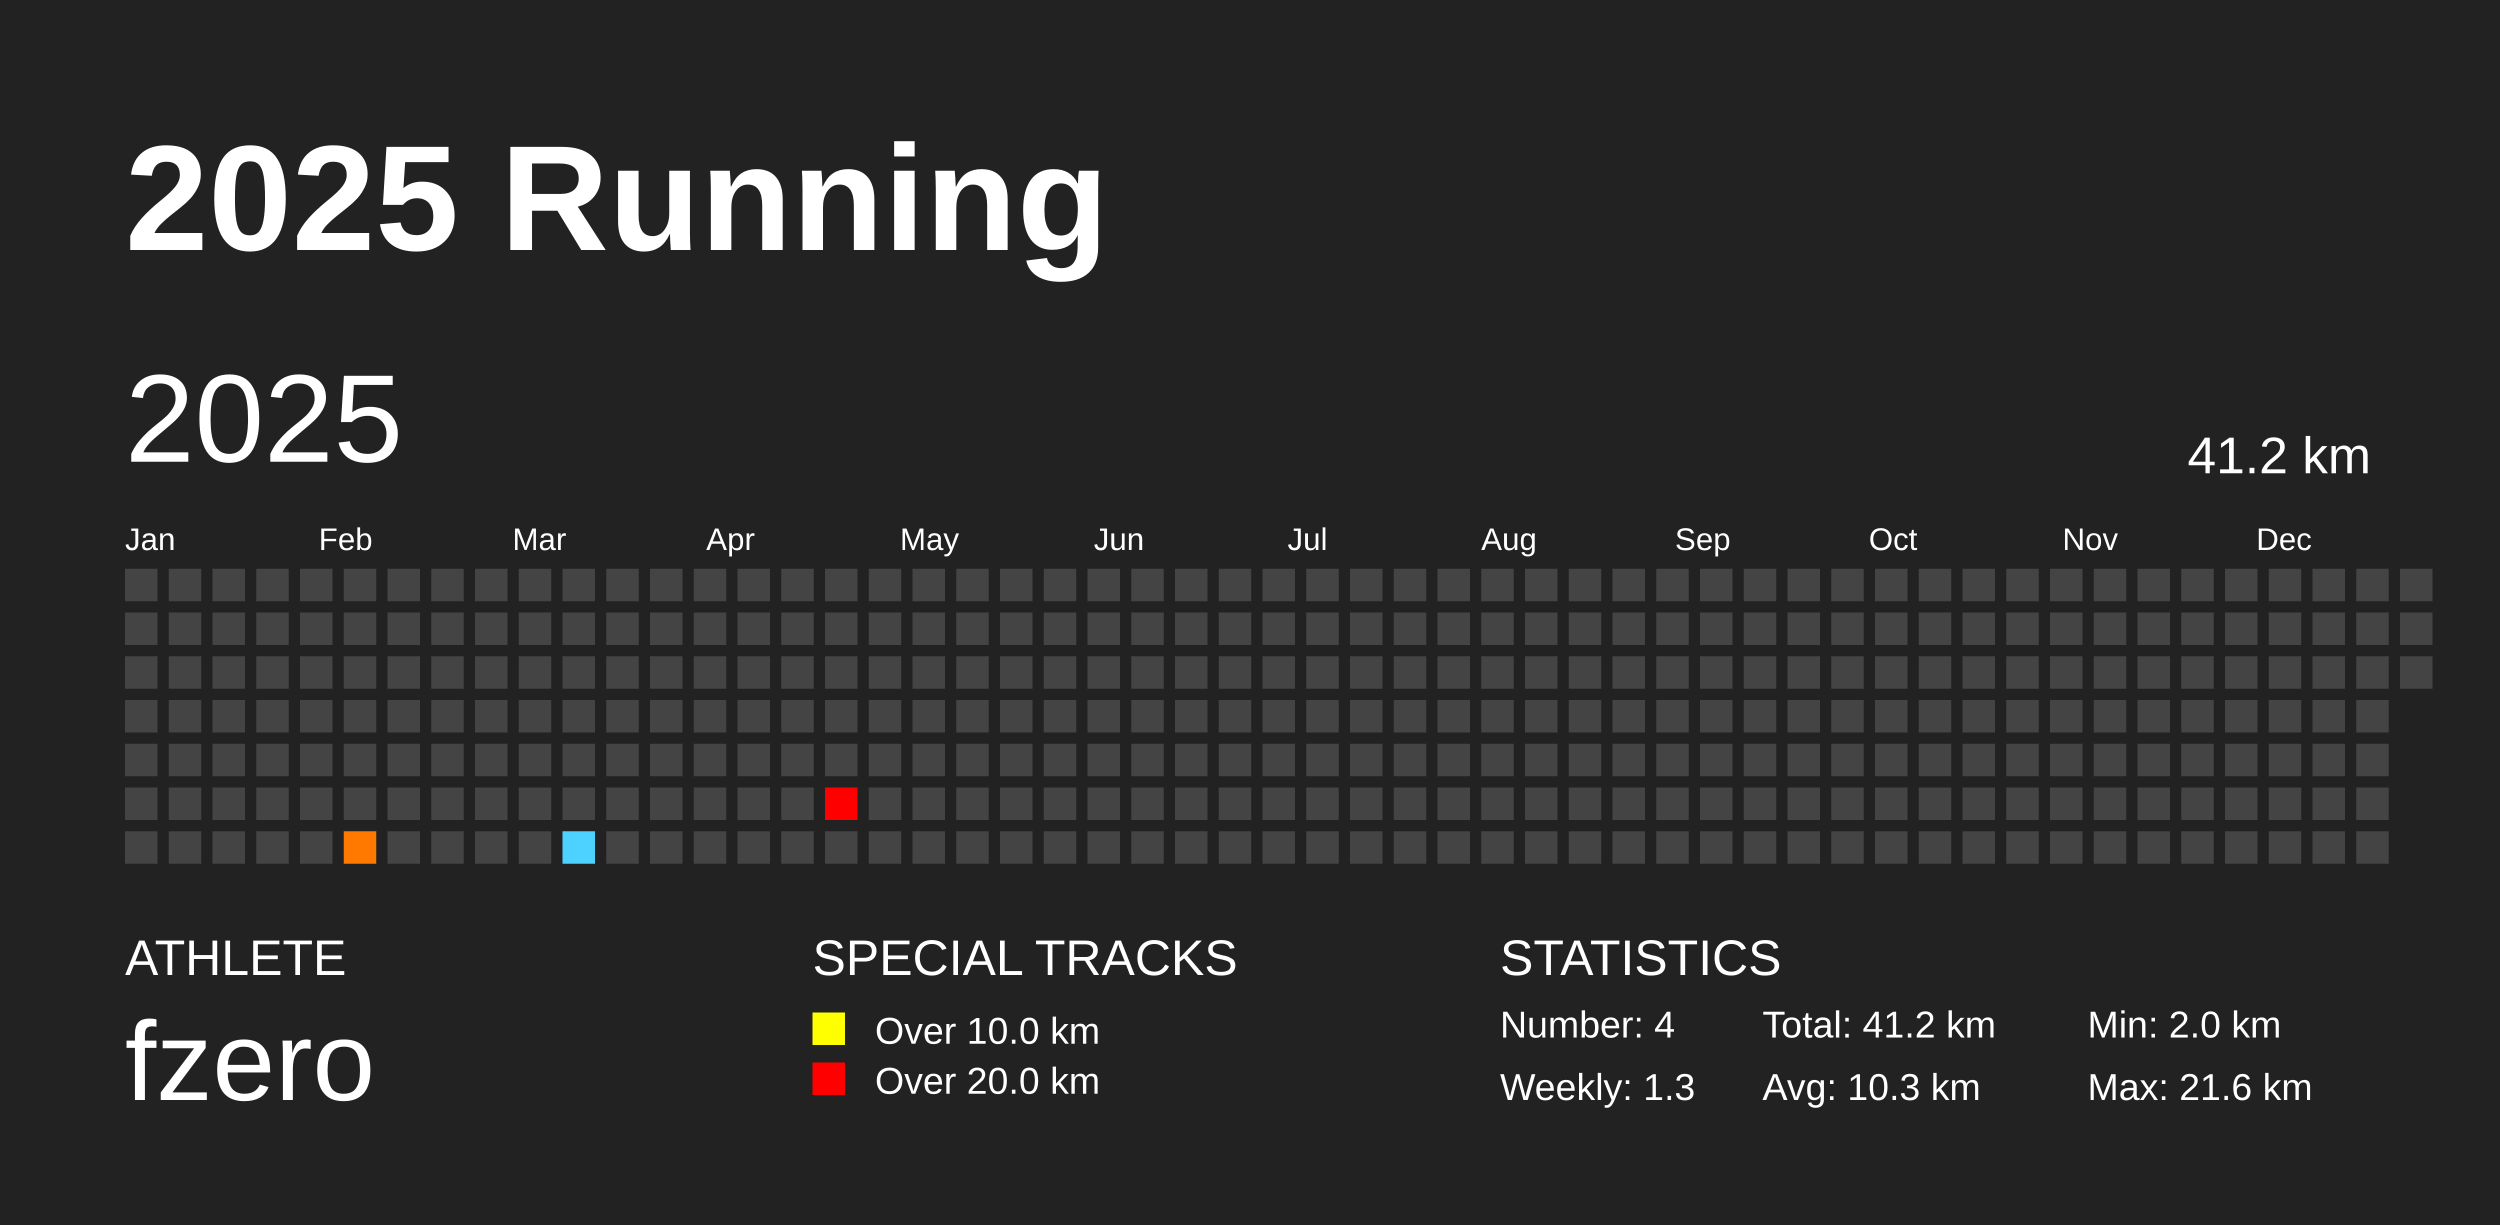
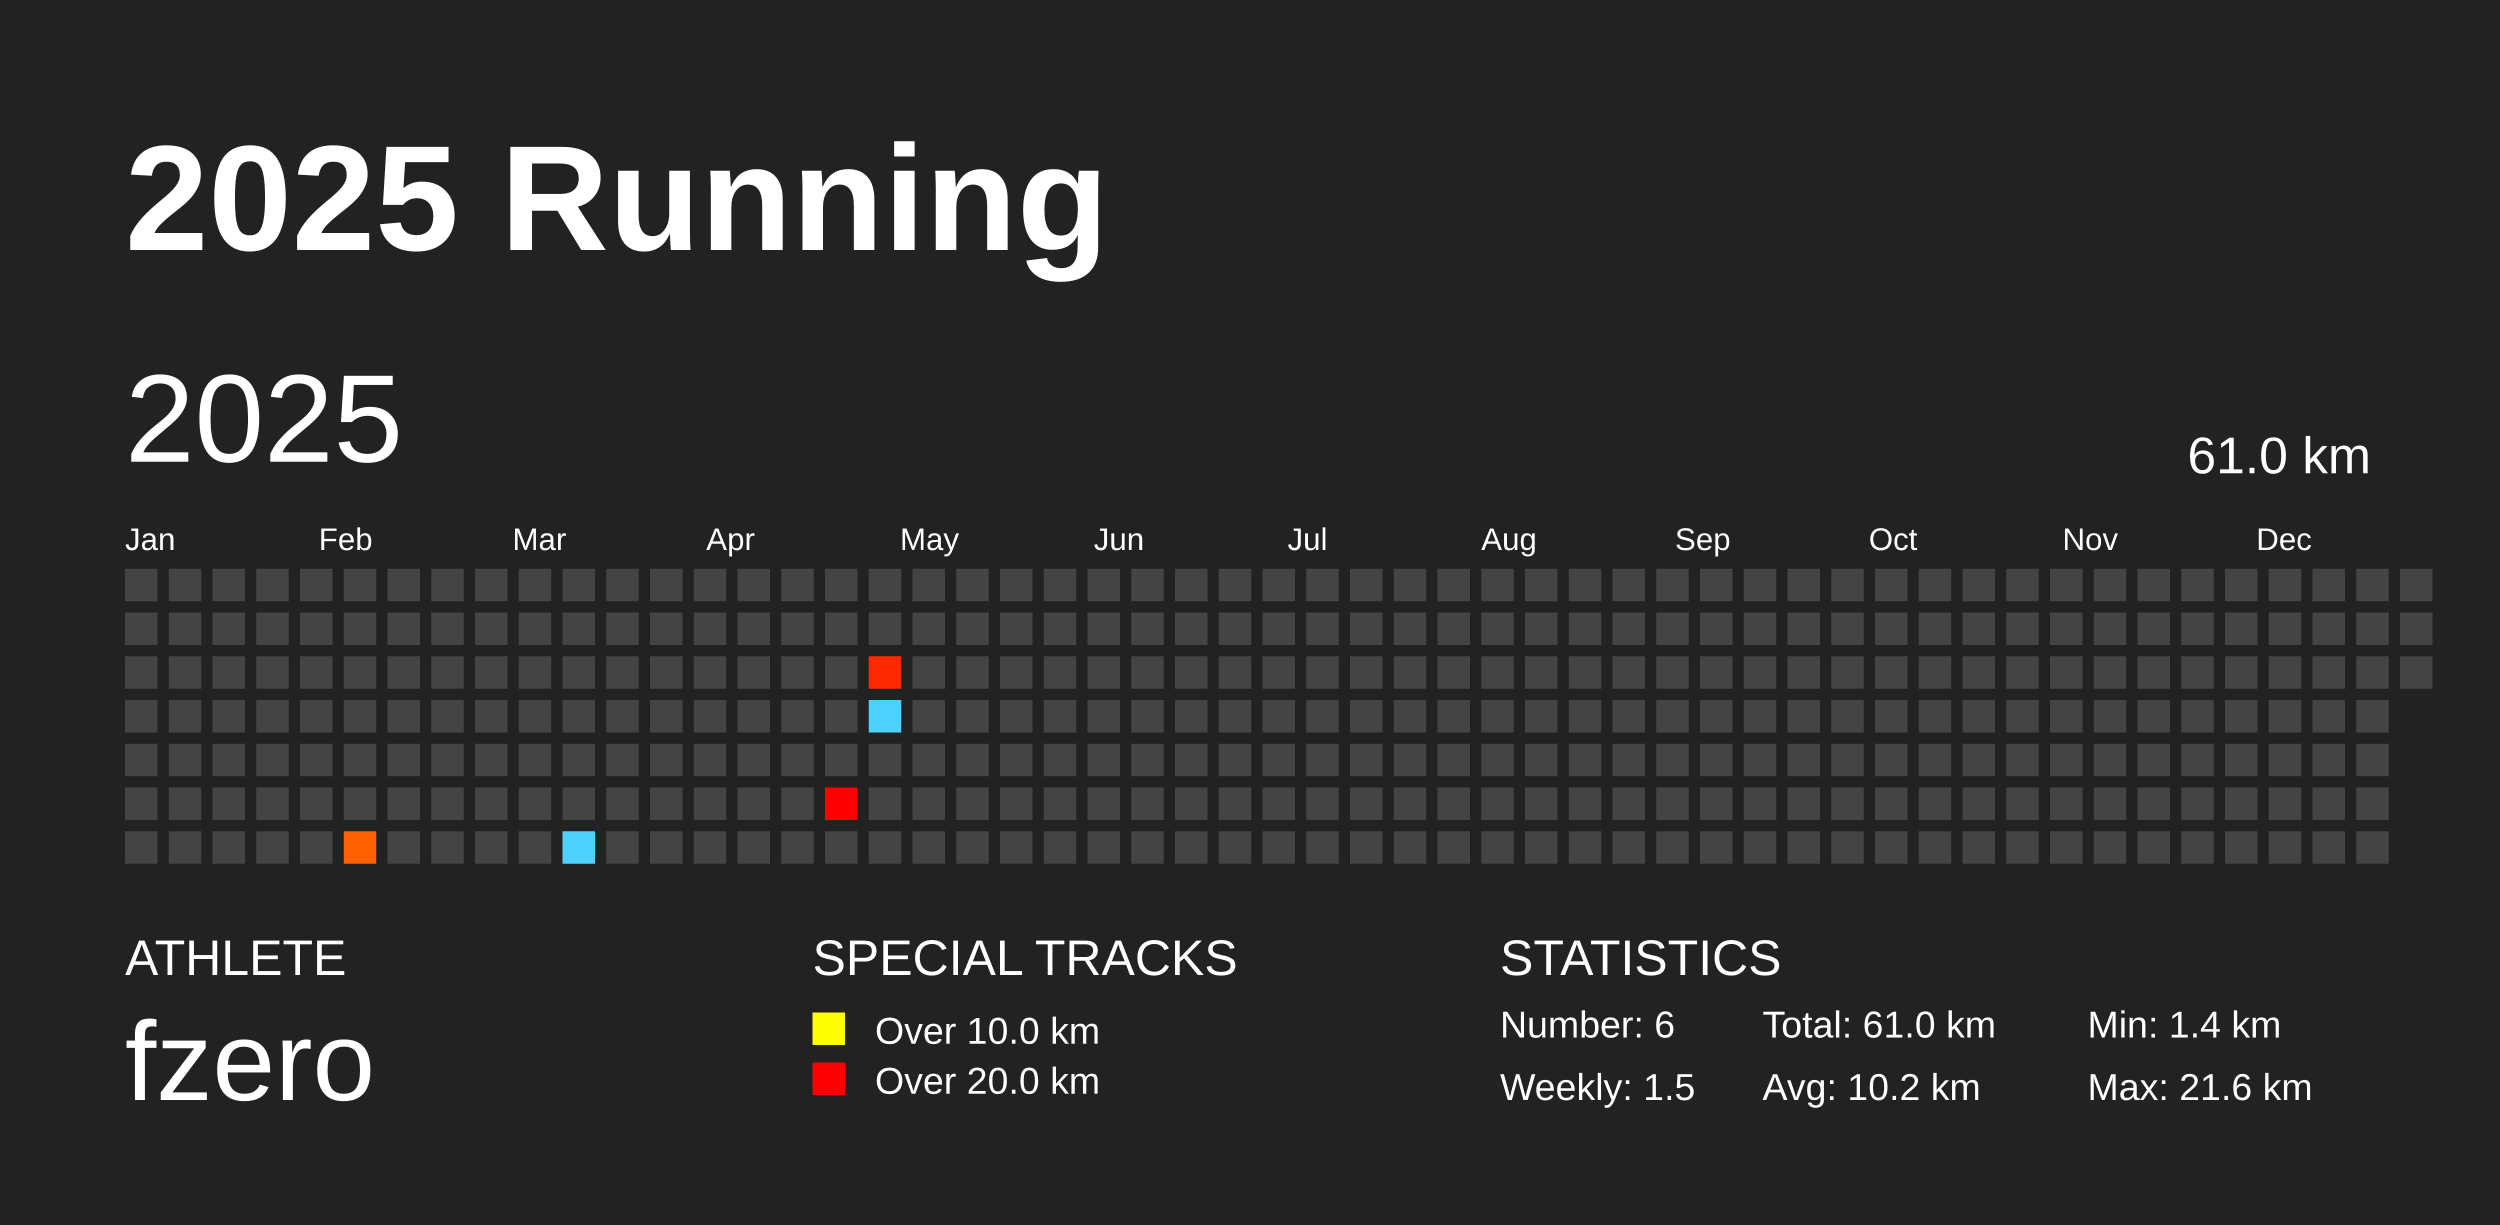
<svg xmlns="http://www.w3.org/2000/svg" baseProfile="full" height="98mm" version="1.1" viewBox="0,0,200,98" width="200mm">
  <defs />
  <rect fill="#222222" height="98" width="200" x="0" y="0" />
  <text fill="#FFFFFF" style="font-size:12px; font-family:Arial; font-weight:bold;" x="10" y="20">2025 Running</text>
  <text fill="#FFFFFF" style="font-size:4px; font-family:Arial" x="10" y="78">ATHLETE</text>
  <text fill="#FFFFFF" style="font-size:9px; font-family:Arial" x="10" y="88">fzero</text>
  <text fill="#FFFFFF" style="font-size:4px; font-family:Arial" x="65" y="78">SPECIAL TRACKS</text>
  <rect fill="yellow" height="2.6" width="2.6" x="65" y="81" />
  <text fill="#FFFFFF" style="font-size:3px; font-family:Arial" x="70" y="83.5">Over 10.0 km</text>
  <rect fill="red" height="2.6" width="2.6" x="65" y="85" />
  <text fill="#FFFFFF" style="font-size:3px; font-family:Arial" x="70" y="87.5">Over 20.0 km</text>
  <text fill="#FFFFFF" style="font-size:4px; font-family:Arial" x="120" y="78">STATISTICS</text>
-   <text fill="#FFFFFF" style="font-size:3px; font-family:Arial" x="120" y="83">Number: 4</text>
-   <text fill="#FFFFFF" style="font-size:3px; font-family:Arial" x="120" y="88">Weekly: 1.3</text>
-   <text fill="#FFFFFF" style="font-size:3px; font-family:Arial" x="141" y="83">Total: 41.2 km</text>
-   <text fill="#FFFFFF" style="font-size:3px; font-family:Arial" x="141" y="88">Avg: 10.3 km</text>
-   <text fill="#FFFFFF" style="font-size:3px; font-family:Arial" x="167" y="83">Min: 2.0 km</text>
+   <text fill="#FFFFFF" style="font-size:3px; font-family:Arial" x="120" y="83">Number: 6</text>
+   <text fill="#FFFFFF" style="font-size:3px; font-family:Arial" x="120" y="88">Weekly: 1.5</text>
+   <text fill="#FFFFFF" style="font-size:3px; font-family:Arial" x="141" y="83">Total: 61.0 km</text>
+   <text fill="#FFFFFF" style="font-size:3px; font-family:Arial" x="141" y="88">Avg: 10.2 km</text>
+   <text fill="#FFFFFF" style="font-size:3px; font-family:Arial" x="167" y="83">Min: 1.4 km</text>
  <text fill="#FFFFFF" style="font-size:3px; font-family:Arial" x="167" y="88">Max: 21.6 km</text>
  <text dominant-baseline="hanging" fill="#FFFFFF" style="font-size:10.0px; font-family:Arial;" x="10" y="30">2025</text>
-   <text dominant-baseline="hanging" fill="#FFFFFF" style="font-size:4.125px; font-family:Arial;" x="175" y="35">41.2 km</text>
+   <text dominant-baseline="hanging" fill="#FFFFFF" style="font-size:4.125px; font-family:Arial;" x="175" y="35">61.0 km</text>
  <text fill="#FFFFFF" style="font-size:2.5px; font-family:Arial" x="10.0" y="44">Jan</text>
  <text fill="#FFFFFF" style="font-size:2.5px; font-family:Arial" x="25.5" y="44">Feb</text>
  <text fill="#FFFFFF" style="font-size:2.5px; font-family:Arial" x="41.0" y="44">Mar</text>
  <text fill="#FFFFFF" style="font-size:2.5px; font-family:Arial" x="56.5" y="44">Apr</text>
  <text fill="#FFFFFF" style="font-size:2.5px; font-family:Arial" x="72.0" y="44">May</text>
  <text fill="#FFFFFF" style="font-size:2.5px; font-family:Arial" x="87.5" y="44">Jun</text>
  <text fill="#FFFFFF" style="font-size:2.5px; font-family:Arial" x="103.0" y="44">Jul</text>
  <text fill="#FFFFFF" style="font-size:2.5px; font-family:Arial" x="118.5" y="44">Aug</text>
  <text fill="#FFFFFF" style="font-size:2.5px; font-family:Arial" x="134.0" y="44">Sep</text>
  <text fill="#FFFFFF" style="font-size:2.5px; font-family:Arial" x="149.5" y="44">Oct</text>
  <text fill="#FFFFFF" style="font-size:2.5px; font-family:Arial" x="165.0" y="44">Nov</text>
  <text fill="#FFFFFF" style="font-size:2.5px; font-family:Arial" x="180.5" y="44">Dec</text>
  <rect fill="#444444" height="2.6" width="2.6" x="10.0" y="45.5" />
  <rect fill="#444444" height="2.6" width="2.6" x="10.0" y="49.0" />
  <rect fill="#444444" height="2.6" width="2.6" x="10.0" y="52.5" />
  <rect fill="#444444" height="2.6" width="2.6" x="10.0" y="56.0" />
  <rect fill="#444444" height="2.6" width="2.6" x="10.0" y="59.5" />
  <rect fill="#444444" height="2.6" width="2.6" x="10.0" y="63.0" />
  <rect fill="#444444" height="2.6" width="2.6" x="10.0" y="66.5" />
  <rect fill="#444444" height="2.6" width="2.6" x="13.5" y="45.5" />
  <rect fill="#444444" height="2.6" width="2.6" x="13.5" y="49.0" />
  <rect fill="#444444" height="2.6" width="2.6" x="13.5" y="52.5" />
  <rect fill="#444444" height="2.6" width="2.6" x="13.5" y="56.0" />
  <rect fill="#444444" height="2.6" width="2.6" x="13.5" y="59.5" />
  <rect fill="#444444" height="2.6" width="2.6" x="13.5" y="63.0" />
  <rect fill="#444444" height="2.6" width="2.6" x="13.5" y="66.5" />
  <rect fill="#444444" height="2.6" width="2.6" x="17.0" y="45.5" />
  <rect fill="#444444" height="2.6" width="2.6" x="17.0" y="49.0" />
  <rect fill="#444444" height="2.6" width="2.6" x="17.0" y="52.5" />
  <rect fill="#444444" height="2.6" width="2.6" x="17.0" y="56.0" />
  <rect fill="#444444" height="2.6" width="2.6" x="17.0" y="59.5" />
  <rect fill="#444444" height="2.6" width="2.6" x="17.0" y="63.0" />
  <rect fill="#444444" height="2.6" width="2.6" x="17.0" y="66.5" />
  <rect fill="#444444" height="2.6" width="2.6" x="20.5" y="45.5" />
  <rect fill="#444444" height="2.6" width="2.6" x="20.5" y="49.0" />
  <rect fill="#444444" height="2.6" width="2.6" x="20.5" y="52.5" />
  <rect fill="#444444" height="2.6" width="2.6" x="20.5" y="56.0" />
  <rect fill="#444444" height="2.6" width="2.6" x="20.5" y="59.5" />
  <rect fill="#444444" height="2.6" width="2.6" x="20.5" y="63.0" />
  <rect fill="#444444" height="2.6" width="2.6" x="20.5" y="66.5" />
  <rect fill="#444444" height="2.6" width="2.6" x="24.0" y="45.5" />
  <rect fill="#444444" height="2.6" width="2.6" x="24.0" y="49.0" />
  <rect fill="#444444" height="2.6" width="2.6" x="24.0" y="52.5" />
  <rect fill="#444444" height="2.6" width="2.6" x="24.0" y="56.0" />
  <rect fill="#444444" height="2.6" width="2.6" x="24.0" y="59.5" />
  <rect fill="#444444" height="2.6" width="2.6" x="24.0" y="63.0" />
  <rect fill="#444444" height="2.6" width="2.6" x="24.0" y="66.5" />
  <rect fill="#444444" height="2.6" width="2.6" x="27.5" y="45.5" />
  <rect fill="#444444" height="2.6" width="2.6" x="27.5" y="49.0" />
  <rect fill="#444444" height="2.6" width="2.6" x="27.5" y="52.5" />
  <rect fill="#444444" height="2.6" width="2.6" x="27.5" y="56.0" />
  <rect fill="#444444" height="2.6" width="2.6" x="27.5" y="59.5" />
  <rect fill="#444444" height="2.6" width="2.6" x="27.5" y="63.0" />
-   <rect fill="#ff7800" height="2.6" width="2.6" x="27.5" y="66.5" />
+   <rect fill="#ff6000" height="2.6" width="2.6" x="27.5" y="66.5" />
  <rect fill="#444444" height="2.6" width="2.6" x="31.0" y="45.5" />
  <rect fill="#444444" height="2.6" width="2.6" x="31.0" y="49.0" />
  <rect fill="#444444" height="2.6" width="2.6" x="31.0" y="52.5" />
  <rect fill="#444444" height="2.6" width="2.6" x="31.0" y="56.0" />
  <rect fill="#444444" height="2.6" width="2.6" x="31.0" y="59.5" />
  <rect fill="#444444" height="2.6" width="2.6" x="31.0" y="63.0" />
  <rect fill="#444444" height="2.6" width="2.6" x="31.0" y="66.5" />
  <rect fill="#444444" height="2.6" width="2.6" x="34.5" y="45.5" />
  <rect fill="#444444" height="2.6" width="2.6" x="34.5" y="49.0" />
  <rect fill="#444444" height="2.6" width="2.6" x="34.5" y="52.5" />
  <rect fill="#444444" height="2.6" width="2.6" x="34.5" y="56.0" />
  <rect fill="#444444" height="2.6" width="2.6" x="34.5" y="59.5" />
  <rect fill="#444444" height="2.6" width="2.6" x="34.5" y="63.0" />
  <rect fill="#444444" height="2.6" width="2.6" x="34.5" y="66.5" />
  <rect fill="#444444" height="2.6" width="2.6" x="38.0" y="45.5" />
  <rect fill="#444444" height="2.6" width="2.6" x="38.0" y="49.0" />
  <rect fill="#444444" height="2.6" width="2.6" x="38.0" y="52.5" />
  <rect fill="#444444" height="2.6" width="2.6" x="38.0" y="56.0" />
  <rect fill="#444444" height="2.6" width="2.6" x="38.0" y="59.5" />
  <rect fill="#444444" height="2.6" width="2.6" x="38.0" y="63.0" />
  <rect fill="#444444" height="2.6" width="2.6" x="38.0" y="66.5" />
  <rect fill="#444444" height="2.6" width="2.6" x="41.5" y="45.5" />
  <rect fill="#444444" height="2.6" width="2.6" x="41.5" y="49.0" />
  <rect fill="#444444" height="2.6" width="2.6" x="41.5" y="52.5" />
  <rect fill="#444444" height="2.6" width="2.6" x="41.5" y="56.0" />
  <rect fill="#444444" height="2.6" width="2.6" x="41.5" y="59.5" />
  <rect fill="#444444" height="2.6" width="2.6" x="41.5" y="63.0" />
  <rect fill="#444444" height="2.6" width="2.6" x="41.5" y="66.5" />
  <rect fill="#444444" height="2.6" width="2.6" x="45.0" y="45.5" />
  <rect fill="#444444" height="2.6" width="2.6" x="45.0" y="49.0" />
  <rect fill="#444444" height="2.6" width="2.6" x="45.0" y="52.5" />
  <rect fill="#444444" height="2.6" width="2.6" x="45.0" y="56.0" />
  <rect fill="#444444" height="2.6" width="2.6" x="45.0" y="59.5" />
  <rect fill="#444444" height="2.6" width="2.6" x="45.0" y="63.0" />
  <rect fill="#4dd2ff" height="2.6" width="2.6" x="45.0" y="66.5" />
  <rect fill="#444444" height="2.6" width="2.6" x="48.5" y="45.5" />
  <rect fill="#444444" height="2.6" width="2.6" x="48.5" y="49.0" />
  <rect fill="#444444" height="2.6" width="2.6" x="48.5" y="52.5" />
  <rect fill="#444444" height="2.6" width="2.6" x="48.5" y="56.0" />
  <rect fill="#444444" height="2.6" width="2.6" x="48.5" y="59.5" />
  <rect fill="#444444" height="2.6" width="2.6" x="48.5" y="63.0" />
  <rect fill="#444444" height="2.6" width="2.6" x="48.5" y="66.5" />
  <rect fill="#444444" height="2.6" width="2.6" x="52.0" y="45.5" />
  <rect fill="#444444" height="2.6" width="2.6" x="52.0" y="49.0" />
  <rect fill="#444444" height="2.6" width="2.6" x="52.0" y="52.5" />
  <rect fill="#444444" height="2.6" width="2.6" x="52.0" y="56.0" />
  <rect fill="#444444" height="2.6" width="2.6" x="52.0" y="59.5" />
  <rect fill="#444444" height="2.6" width="2.6" x="52.0" y="63.0" />
  <rect fill="#444444" height="2.6" width="2.6" x="52.0" y="66.5" />
  <rect fill="#444444" height="2.6" width="2.6" x="55.5" y="45.5" />
  <rect fill="#444444" height="2.6" width="2.6" x="55.5" y="49.0" />
  <rect fill="#444444" height="2.6" width="2.6" x="55.5" y="52.5" />
  <rect fill="#444444" height="2.6" width="2.6" x="55.5" y="56.0" />
  <rect fill="#444444" height="2.6" width="2.6" x="55.5" y="59.5" />
  <rect fill="#444444" height="2.6" width="2.6" x="55.5" y="63.0" />
  <rect fill="#444444" height="2.6" width="2.6" x="55.5" y="66.5" />
  <rect fill="#444444" height="2.6" width="2.6" x="59.0" y="45.5" />
  <rect fill="#444444" height="2.6" width="2.6" x="59.0" y="49.0" />
  <rect fill="#444444" height="2.6" width="2.6" x="59.0" y="52.5" />
  <rect fill="#444444" height="2.6" width="2.6" x="59.0" y="56.0" />
  <rect fill="#444444" height="2.6" width="2.6" x="59.0" y="59.5" />
  <rect fill="#444444" height="2.6" width="2.6" x="59.0" y="63.0" />
  <rect fill="#444444" height="2.6" width="2.6" x="59.0" y="66.5" />
  <rect fill="#444444" height="2.6" width="2.6" x="62.5" y="45.5" />
  <rect fill="#444444" height="2.6" width="2.6" x="62.5" y="49.0" />
  <rect fill="#444444" height="2.6" width="2.6" x="62.5" y="52.5" />
  <rect fill="#444444" height="2.6" width="2.6" x="62.5" y="56.0" />
  <rect fill="#444444" height="2.6" width="2.6" x="62.5" y="59.5" />
  <rect fill="#444444" height="2.6" width="2.6" x="62.5" y="63.0" />
  <rect fill="#444444" height="2.6" width="2.6" x="62.5" y="66.5" />
  <rect fill="#444444" height="2.6" width="2.6" x="66.0" y="45.5" />
  <rect fill="#444444" height="2.6" width="2.6" x="66.0" y="49.0" />
  <rect fill="#444444" height="2.6" width="2.6" x="66.0" y="52.5" />
  <rect fill="#444444" height="2.6" width="2.6" x="66.0" y="56.0" />
  <rect fill="#444444" height="2.6" width="2.6" x="66.0" y="59.5" />
  <rect fill="red" height="2.6" width="2.6" x="66.0" y="63.0" />
  <rect fill="#444444" height="2.6" width="2.6" x="66.0" y="66.5" />
  <rect fill="#444444" height="2.6" width="2.6" x="69.5" y="45.5" />
  <rect fill="#444444" height="2.6" width="2.6" x="69.5" y="49.0" />
-   <rect fill="#444444" height="2.6" width="2.6" x="69.5" y="52.5" />
-   <rect fill="#444444" height="2.6" width="2.6" x="69.5" y="56.0" />
+   <rect fill="#ff2900" height="2.6" width="2.6" x="69.5" y="52.5" />
+   <rect fill="#4dd2ff" height="2.6" width="2.6" x="69.5" y="56.0" />
  <rect fill="#444444" height="2.6" width="2.6" x="69.5" y="59.5" />
  <rect fill="#444444" height="2.6" width="2.6" x="69.5" y="63.0" />
  <rect fill="#444444" height="2.6" width="2.6" x="69.5" y="66.5" />
  <rect fill="#444444" height="2.6" width="2.6" x="73.0" y="45.5" />
  <rect fill="#444444" height="2.6" width="2.6" x="73.0" y="49.0" />
  <rect fill="#444444" height="2.6" width="2.6" x="73.0" y="52.5" />
  <rect fill="#444444" height="2.6" width="2.6" x="73.0" y="56.0" />
  <rect fill="#444444" height="2.6" width="2.6" x="73.0" y="59.5" />
  <rect fill="#444444" height="2.6" width="2.6" x="73.0" y="63.0" />
  <rect fill="#444444" height="2.6" width="2.6" x="73.0" y="66.5" />
  <rect fill="#444444" height="2.6" width="2.6" x="76.5" y="45.5" />
  <rect fill="#444444" height="2.6" width="2.6" x="76.5" y="49.0" />
  <rect fill="#444444" height="2.6" width="2.6" x="76.5" y="52.5" />
  <rect fill="#444444" height="2.6" width="2.6" x="76.5" y="56.0" />
  <rect fill="#444444" height="2.6" width="2.6" x="76.5" y="59.5" />
  <rect fill="#444444" height="2.6" width="2.6" x="76.5" y="63.0" />
  <rect fill="#444444" height="2.6" width="2.6" x="76.5" y="66.5" />
  <rect fill="#444444" height="2.6" width="2.6" x="80.0" y="45.5" />
  <rect fill="#444444" height="2.6" width="2.6" x="80.0" y="49.0" />
  <rect fill="#444444" height="2.6" width="2.6" x="80.0" y="52.5" />
  <rect fill="#444444" height="2.6" width="2.6" x="80.0" y="56.0" />
  <rect fill="#444444" height="2.6" width="2.6" x="80.0" y="59.5" />
  <rect fill="#444444" height="2.6" width="2.6" x="80.0" y="63.0" />
  <rect fill="#444444" height="2.6" width="2.6" x="80.0" y="66.5" />
  <rect fill="#444444" height="2.6" width="2.6" x="83.5" y="45.5" />
  <rect fill="#444444" height="2.6" width="2.6" x="83.5" y="49.0" />
  <rect fill="#444444" height="2.6" width="2.6" x="83.5" y="52.5" />
  <rect fill="#444444" height="2.6" width="2.6" x="83.5" y="56.0" />
  <rect fill="#444444" height="2.6" width="2.6" x="83.5" y="59.5" />
  <rect fill="#444444" height="2.6" width="2.6" x="83.5" y="63.0" />
  <rect fill="#444444" height="2.6" width="2.6" x="83.5" y="66.5" />
  <rect fill="#444444" height="2.6" width="2.6" x="87.0" y="45.5" />
  <rect fill="#444444" height="2.6" width="2.6" x="87.0" y="49.0" />
  <rect fill="#444444" height="2.6" width="2.6" x="87.0" y="52.5" />
  <rect fill="#444444" height="2.6" width="2.6" x="87.0" y="56.0" />
  <rect fill="#444444" height="2.6" width="2.6" x="87.0" y="59.5" />
  <rect fill="#444444" height="2.6" width="2.6" x="87.0" y="63.0" />
  <rect fill="#444444" height="2.6" width="2.6" x="87.0" y="66.5" />
  <rect fill="#444444" height="2.6" width="2.6" x="90.5" y="45.5" />
  <rect fill="#444444" height="2.6" width="2.6" x="90.5" y="49.0" />
  <rect fill="#444444" height="2.6" width="2.6" x="90.5" y="52.5" />
  <rect fill="#444444" height="2.6" width="2.6" x="90.5" y="56.0" />
  <rect fill="#444444" height="2.6" width="2.6" x="90.5" y="59.5" />
  <rect fill="#444444" height="2.6" width="2.6" x="90.5" y="63.0" />
  <rect fill="#444444" height="2.6" width="2.6" x="90.5" y="66.5" />
  <rect fill="#444444" height="2.6" width="2.6" x="94.0" y="45.5" />
  <rect fill="#444444" height="2.6" width="2.6" x="94.0" y="49.0" />
  <rect fill="#444444" height="2.6" width="2.6" x="94.0" y="52.5" />
  <rect fill="#444444" height="2.6" width="2.6" x="94.0" y="56.0" />
  <rect fill="#444444" height="2.6" width="2.6" x="94.0" y="59.5" />
  <rect fill="#444444" height="2.6" width="2.6" x="94.0" y="63.0" />
  <rect fill="#444444" height="2.6" width="2.6" x="94.0" y="66.5" />
  <rect fill="#444444" height="2.6" width="2.6" x="97.5" y="45.5" />
  <rect fill="#444444" height="2.6" width="2.6" x="97.5" y="49.0" />
  <rect fill="#444444" height="2.6" width="2.6" x="97.5" y="52.5" />
  <rect fill="#444444" height="2.6" width="2.6" x="97.5" y="56.0" />
  <rect fill="#444444" height="2.6" width="2.6" x="97.5" y="59.5" />
  <rect fill="#444444" height="2.6" width="2.6" x="97.5" y="63.0" />
  <rect fill="#444444" height="2.6" width="2.6" x="97.5" y="66.5" />
  <rect fill="#444444" height="2.6" width="2.6" x="101.0" y="45.5" />
  <rect fill="#444444" height="2.6" width="2.6" x="101.0" y="49.0" />
  <rect fill="#444444" height="2.6" width="2.6" x="101.0" y="52.5" />
  <rect fill="#444444" height="2.6" width="2.6" x="101.0" y="56.0" />
  <rect fill="#444444" height="2.6" width="2.6" x="101.0" y="59.5" />
  <rect fill="#444444" height="2.6" width="2.6" x="101.0" y="63.0" />
  <rect fill="#444444" height="2.6" width="2.6" x="101.0" y="66.5" />
  <rect fill="#444444" height="2.6" width="2.6" x="104.5" y="45.5" />
  <rect fill="#444444" height="2.6" width="2.6" x="104.5" y="49.0" />
  <rect fill="#444444" height="2.6" width="2.6" x="104.5" y="52.5" />
  <rect fill="#444444" height="2.6" width="2.6" x="104.5" y="56.0" />
  <rect fill="#444444" height="2.6" width="2.6" x="104.5" y="59.5" />
  <rect fill="#444444" height="2.6" width="2.6" x="104.5" y="63.0" />
  <rect fill="#444444" height="2.6" width="2.6" x="104.5" y="66.5" />
  <rect fill="#444444" height="2.6" width="2.6" x="108.0" y="45.5" />
  <rect fill="#444444" height="2.6" width="2.6" x="108.0" y="49.0" />
  <rect fill="#444444" height="2.6" width="2.6" x="108.0" y="52.5" />
  <rect fill="#444444" height="2.6" width="2.6" x="108.0" y="56.0" />
  <rect fill="#444444" height="2.6" width="2.6" x="108.0" y="59.5" />
  <rect fill="#444444" height="2.6" width="2.6" x="108.0" y="63.0" />
  <rect fill="#444444" height="2.6" width="2.6" x="108.0" y="66.5" />
  <rect fill="#444444" height="2.6" width="2.6" x="111.5" y="45.5" />
  <rect fill="#444444" height="2.6" width="2.6" x="111.5" y="49.0" />
  <rect fill="#444444" height="2.6" width="2.6" x="111.5" y="52.5" />
  <rect fill="#444444" height="2.6" width="2.6" x="111.5" y="56.0" />
  <rect fill="#444444" height="2.6" width="2.6" x="111.5" y="59.5" />
  <rect fill="#444444" height="2.6" width="2.6" x="111.5" y="63.0" />
  <rect fill="#444444" height="2.6" width="2.6" x="111.5" y="66.5" />
  <rect fill="#444444" height="2.6" width="2.6" x="115.0" y="45.5" />
  <rect fill="#444444" height="2.6" width="2.6" x="115.0" y="49.0" />
  <rect fill="#444444" height="2.6" width="2.6" x="115.0" y="52.5" />
  <rect fill="#444444" height="2.6" width="2.6" x="115.0" y="56.0" />
  <rect fill="#444444" height="2.6" width="2.6" x="115.0" y="59.5" />
  <rect fill="#444444" height="2.6" width="2.6" x="115.0" y="63.0" />
  <rect fill="#444444" height="2.6" width="2.6" x="115.0" y="66.5" />
  <rect fill="#444444" height="2.6" width="2.6" x="118.5" y="45.5" />
  <rect fill="#444444" height="2.6" width="2.6" x="118.5" y="49.0" />
  <rect fill="#444444" height="2.6" width="2.6" x="118.5" y="52.5" />
  <rect fill="#444444" height="2.6" width="2.6" x="118.5" y="56.0" />
  <rect fill="#444444" height="2.6" width="2.6" x="118.5" y="59.5" />
  <rect fill="#444444" height="2.6" width="2.6" x="118.5" y="63.0" />
  <rect fill="#444444" height="2.6" width="2.6" x="118.5" y="66.5" />
  <rect fill="#444444" height="2.6" width="2.6" x="122.0" y="45.5" />
  <rect fill="#444444" height="2.6" width="2.6" x="122.0" y="49.0" />
  <rect fill="#444444" height="2.6" width="2.6" x="122.0" y="52.5" />
  <rect fill="#444444" height="2.6" width="2.6" x="122.0" y="56.0" />
  <rect fill="#444444" height="2.6" width="2.6" x="122.0" y="59.5" />
  <rect fill="#444444" height="2.6" width="2.6" x="122.0" y="63.0" />
  <rect fill="#444444" height="2.6" width="2.6" x="122.0" y="66.5" />
  <rect fill="#444444" height="2.6" width="2.6" x="125.5" y="45.5" />
  <rect fill="#444444" height="2.6" width="2.6" x="125.5" y="49.0" />
  <rect fill="#444444" height="2.6" width="2.6" x="125.5" y="52.5" />
  <rect fill="#444444" height="2.6" width="2.6" x="125.5" y="56.0" />
  <rect fill="#444444" height="2.6" width="2.6" x="125.5" y="59.5" />
  <rect fill="#444444" height="2.6" width="2.6" x="125.5" y="63.0" />
  <rect fill="#444444" height="2.6" width="2.6" x="125.5" y="66.5" />
  <rect fill="#444444" height="2.6" width="2.6" x="129.0" y="45.5" />
  <rect fill="#444444" height="2.6" width="2.6" x="129.0" y="49.0" />
  <rect fill="#444444" height="2.6" width="2.6" x="129.0" y="52.5" />
  <rect fill="#444444" height="2.6" width="2.6" x="129.0" y="56.0" />
  <rect fill="#444444" height="2.6" width="2.6" x="129.0" y="59.5" />
  <rect fill="#444444" height="2.6" width="2.6" x="129.0" y="63.0" />
  <rect fill="#444444" height="2.6" width="2.6" x="129.0" y="66.5" />
  <rect fill="#444444" height="2.6" width="2.6" x="132.5" y="45.5" />
  <rect fill="#444444" height="2.6" width="2.6" x="132.5" y="49.0" />
  <rect fill="#444444" height="2.6" width="2.6" x="132.5" y="52.5" />
  <rect fill="#444444" height="2.6" width="2.6" x="132.5" y="56.0" />
  <rect fill="#444444" height="2.6" width="2.6" x="132.5" y="59.5" />
  <rect fill="#444444" height="2.6" width="2.6" x="132.5" y="63.0" />
  <rect fill="#444444" height="2.6" width="2.6" x="132.5" y="66.5" />
  <rect fill="#444444" height="2.6" width="2.6" x="136.0" y="45.5" />
  <rect fill="#444444" height="2.6" width="2.6" x="136.0" y="49.0" />
  <rect fill="#444444" height="2.6" width="2.6" x="136.0" y="52.5" />
  <rect fill="#444444" height="2.6" width="2.6" x="136.0" y="56.0" />
  <rect fill="#444444" height="2.6" width="2.6" x="136.0" y="59.5" />
  <rect fill="#444444" height="2.6" width="2.6" x="136.0" y="63.0" />
  <rect fill="#444444" height="2.6" width="2.6" x="136.0" y="66.5" />
  <rect fill="#444444" height="2.6" width="2.6" x="139.5" y="45.5" />
  <rect fill="#444444" height="2.6" width="2.6" x="139.5" y="49.0" />
  <rect fill="#444444" height="2.6" width="2.6" x="139.5" y="52.5" />
  <rect fill="#444444" height="2.6" width="2.6" x="139.5" y="56.0" />
  <rect fill="#444444" height="2.6" width="2.6" x="139.5" y="59.5" />
  <rect fill="#444444" height="2.6" width="2.6" x="139.5" y="63.0" />
  <rect fill="#444444" height="2.6" width="2.6" x="139.5" y="66.5" />
  <rect fill="#444444" height="2.6" width="2.6" x="143.0" y="45.5" />
  <rect fill="#444444" height="2.6" width="2.6" x="143.0" y="49.0" />
  <rect fill="#444444" height="2.6" width="2.6" x="143.0" y="52.5" />
  <rect fill="#444444" height="2.6" width="2.6" x="143.0" y="56.0" />
  <rect fill="#444444" height="2.6" width="2.6" x="143.0" y="59.5" />
  <rect fill="#444444" height="2.6" width="2.6" x="143.0" y="63.0" />
  <rect fill="#444444" height="2.6" width="2.6" x="143.0" y="66.5" />
  <rect fill="#444444" height="2.6" width="2.6" x="146.5" y="45.5" />
  <rect fill="#444444" height="2.6" width="2.6" x="146.5" y="49.0" />
  <rect fill="#444444" height="2.6" width="2.6" x="146.5" y="52.5" />
  <rect fill="#444444" height="2.6" width="2.6" x="146.5" y="56.0" />
  <rect fill="#444444" height="2.6" width="2.6" x="146.5" y="59.5" />
  <rect fill="#444444" height="2.6" width="2.6" x="146.5" y="63.0" />
  <rect fill="#444444" height="2.6" width="2.6" x="146.5" y="66.5" />
  <rect fill="#444444" height="2.6" width="2.6" x="150.0" y="45.5" />
  <rect fill="#444444" height="2.6" width="2.6" x="150.0" y="49.0" />
  <rect fill="#444444" height="2.6" width="2.6" x="150.0" y="52.5" />
  <rect fill="#444444" height="2.6" width="2.6" x="150.0" y="56.0" />
  <rect fill="#444444" height="2.6" width="2.6" x="150.0" y="59.5" />
  <rect fill="#444444" height="2.6" width="2.6" x="150.0" y="63.0" />
  <rect fill="#444444" height="2.6" width="2.6" x="150.0" y="66.5" />
  <rect fill="#444444" height="2.6" width="2.6" x="153.5" y="45.5" />
  <rect fill="#444444" height="2.6" width="2.6" x="153.5" y="49.0" />
  <rect fill="#444444" height="2.6" width="2.6" x="153.5" y="52.5" />
  <rect fill="#444444" height="2.6" width="2.6" x="153.5" y="56.0" />
  <rect fill="#444444" height="2.6" width="2.6" x="153.5" y="59.5" />
  <rect fill="#444444" height="2.6" width="2.6" x="153.5" y="63.0" />
  <rect fill="#444444" height="2.6" width="2.6" x="153.5" y="66.5" />
  <rect fill="#444444" height="2.6" width="2.6" x="157.0" y="45.5" />
  <rect fill="#444444" height="2.6" width="2.6" x="157.0" y="49.0" />
  <rect fill="#444444" height="2.6" width="2.6" x="157.0" y="52.5" />
  <rect fill="#444444" height="2.6" width="2.6" x="157.0" y="56.0" />
  <rect fill="#444444" height="2.6" width="2.6" x="157.0" y="59.5" />
  <rect fill="#444444" height="2.6" width="2.6" x="157.0" y="63.0" />
  <rect fill="#444444" height="2.6" width="2.6" x="157.0" y="66.5" />
  <rect fill="#444444" height="2.6" width="2.6" x="160.5" y="45.5" />
  <rect fill="#444444" height="2.6" width="2.6" x="160.5" y="49.0" />
  <rect fill="#444444" height="2.6" width="2.6" x="160.5" y="52.5" />
  <rect fill="#444444" height="2.6" width="2.6" x="160.5" y="56.0" />
  <rect fill="#444444" height="2.6" width="2.6" x="160.5" y="59.5" />
  <rect fill="#444444" height="2.6" width="2.6" x="160.5" y="63.0" />
  <rect fill="#444444" height="2.6" width="2.6" x="160.5" y="66.5" />
  <rect fill="#444444" height="2.6" width="2.6" x="164.0" y="45.5" />
  <rect fill="#444444" height="2.6" width="2.6" x="164.0" y="49.0" />
  <rect fill="#444444" height="2.6" width="2.6" x="164.0" y="52.5" />
  <rect fill="#444444" height="2.6" width="2.6" x="164.0" y="56.0" />
  <rect fill="#444444" height="2.6" width="2.6" x="164.0" y="59.5" />
  <rect fill="#444444" height="2.6" width="2.6" x="164.0" y="63.0" />
  <rect fill="#444444" height="2.6" width="2.6" x="164.0" y="66.5" />
  <rect fill="#444444" height="2.6" width="2.6" x="167.5" y="45.5" />
  <rect fill="#444444" height="2.6" width="2.6" x="167.5" y="49.0" />
  <rect fill="#444444" height="2.6" width="2.6" x="167.5" y="52.5" />
  <rect fill="#444444" height="2.6" width="2.6" x="167.5" y="56.0" />
  <rect fill="#444444" height="2.6" width="2.6" x="167.5" y="59.5" />
  <rect fill="#444444" height="2.6" width="2.6" x="167.5" y="63.0" />
  <rect fill="#444444" height="2.6" width="2.6" x="167.5" y="66.5" />
  <rect fill="#444444" height="2.6" width="2.6" x="171.0" y="45.5" />
  <rect fill="#444444" height="2.6" width="2.6" x="171.0" y="49.0" />
  <rect fill="#444444" height="2.6" width="2.6" x="171.0" y="52.5" />
  <rect fill="#444444" height="2.6" width="2.6" x="171.0" y="56.0" />
  <rect fill="#444444" height="2.6" width="2.6" x="171.0" y="59.5" />
  <rect fill="#444444" height="2.6" width="2.6" x="171.0" y="63.0" />
  <rect fill="#444444" height="2.6" width="2.6" x="171.0" y="66.5" />
  <rect fill="#444444" height="2.6" width="2.6" x="174.5" y="45.5" />
  <rect fill="#444444" height="2.6" width="2.6" x="174.5" y="49.0" />
  <rect fill="#444444" height="2.6" width="2.6" x="174.5" y="52.5" />
  <rect fill="#444444" height="2.6" width="2.6" x="174.5" y="56.0" />
  <rect fill="#444444" height="2.6" width="2.6" x="174.5" y="59.5" />
  <rect fill="#444444" height="2.6" width="2.6" x="174.5" y="63.0" />
  <rect fill="#444444" height="2.6" width="2.6" x="174.5" y="66.5" />
  <rect fill="#444444" height="2.6" width="2.6" x="178.0" y="45.5" />
  <rect fill="#444444" height="2.6" width="2.6" x="178.0" y="49.0" />
  <rect fill="#444444" height="2.6" width="2.6" x="178.0" y="52.5" />
  <rect fill="#444444" height="2.6" width="2.6" x="178.0" y="56.0" />
  <rect fill="#444444" height="2.6" width="2.6" x="178.0" y="59.5" />
  <rect fill="#444444" height="2.6" width="2.6" x="178.0" y="63.0" />
  <rect fill="#444444" height="2.6" width="2.6" x="178.0" y="66.5" />
  <rect fill="#444444" height="2.6" width="2.6" x="181.5" y="45.5" />
  <rect fill="#444444" height="2.6" width="2.6" x="181.5" y="49.0" />
  <rect fill="#444444" height="2.6" width="2.6" x="181.5" y="52.5" />
  <rect fill="#444444" height="2.6" width="2.6" x="181.5" y="56.0" />
  <rect fill="#444444" height="2.6" width="2.6" x="181.5" y="59.5" />
  <rect fill="#444444" height="2.6" width="2.6" x="181.5" y="63.0" />
  <rect fill="#444444" height="2.6" width="2.6" x="181.5" y="66.5" />
  <rect fill="#444444" height="2.6" width="2.6" x="185.0" y="45.5" />
  <rect fill="#444444" height="2.6" width="2.6" x="185.0" y="49.0" />
  <rect fill="#444444" height="2.6" width="2.6" x="185.0" y="52.5" />
  <rect fill="#444444" height="2.6" width="2.6" x="185.0" y="56.0" />
  <rect fill="#444444" height="2.6" width="2.6" x="185.0" y="59.5" />
  <rect fill="#444444" height="2.6" width="2.6" x="185.0" y="63.0" />
  <rect fill="#444444" height="2.6" width="2.6" x="185.0" y="66.5" />
  <rect fill="#444444" height="2.6" width="2.6" x="188.5" y="45.5" />
  <rect fill="#444444" height="2.6" width="2.6" x="188.5" y="49.0" />
  <rect fill="#444444" height="2.6" width="2.6" x="188.5" y="52.5" />
  <rect fill="#444444" height="2.6" width="2.6" x="188.5" y="56.0" />
  <rect fill="#444444" height="2.6" width="2.6" x="188.5" y="59.5" />
  <rect fill="#444444" height="2.6" width="2.6" x="188.5" y="63.0" />
  <rect fill="#444444" height="2.6" width="2.6" x="188.5" y="66.5" />
  <rect fill="#444444" height="2.6" width="2.6" x="192.0" y="45.5" />
  <rect fill="#444444" height="2.6" width="2.6" x="192.0" y="49.0" />
  <rect fill="#444444" height="2.6" width="2.6" x="192.0" y="52.5" />
</svg>
